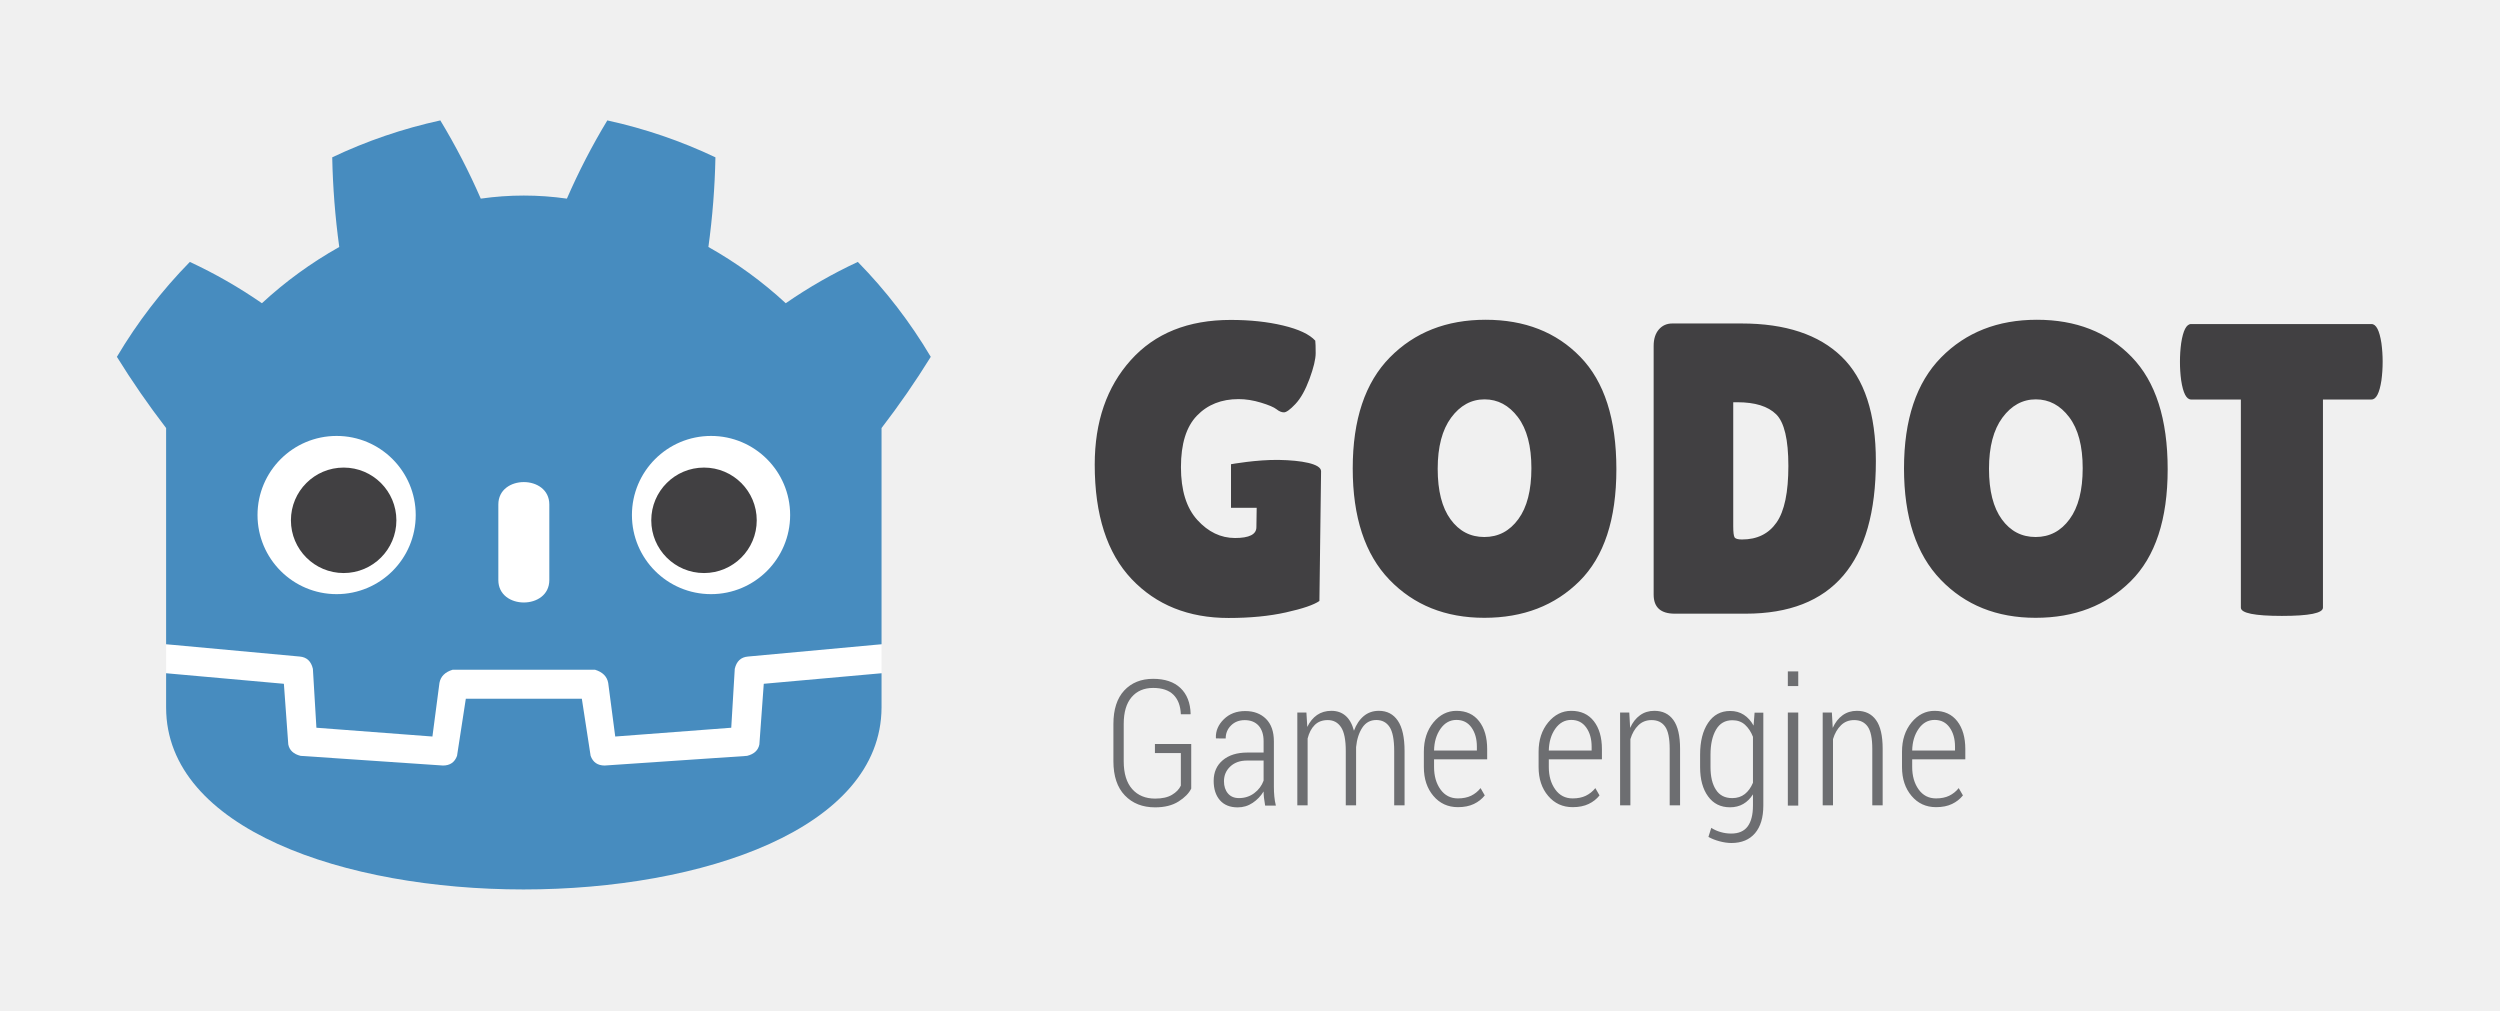
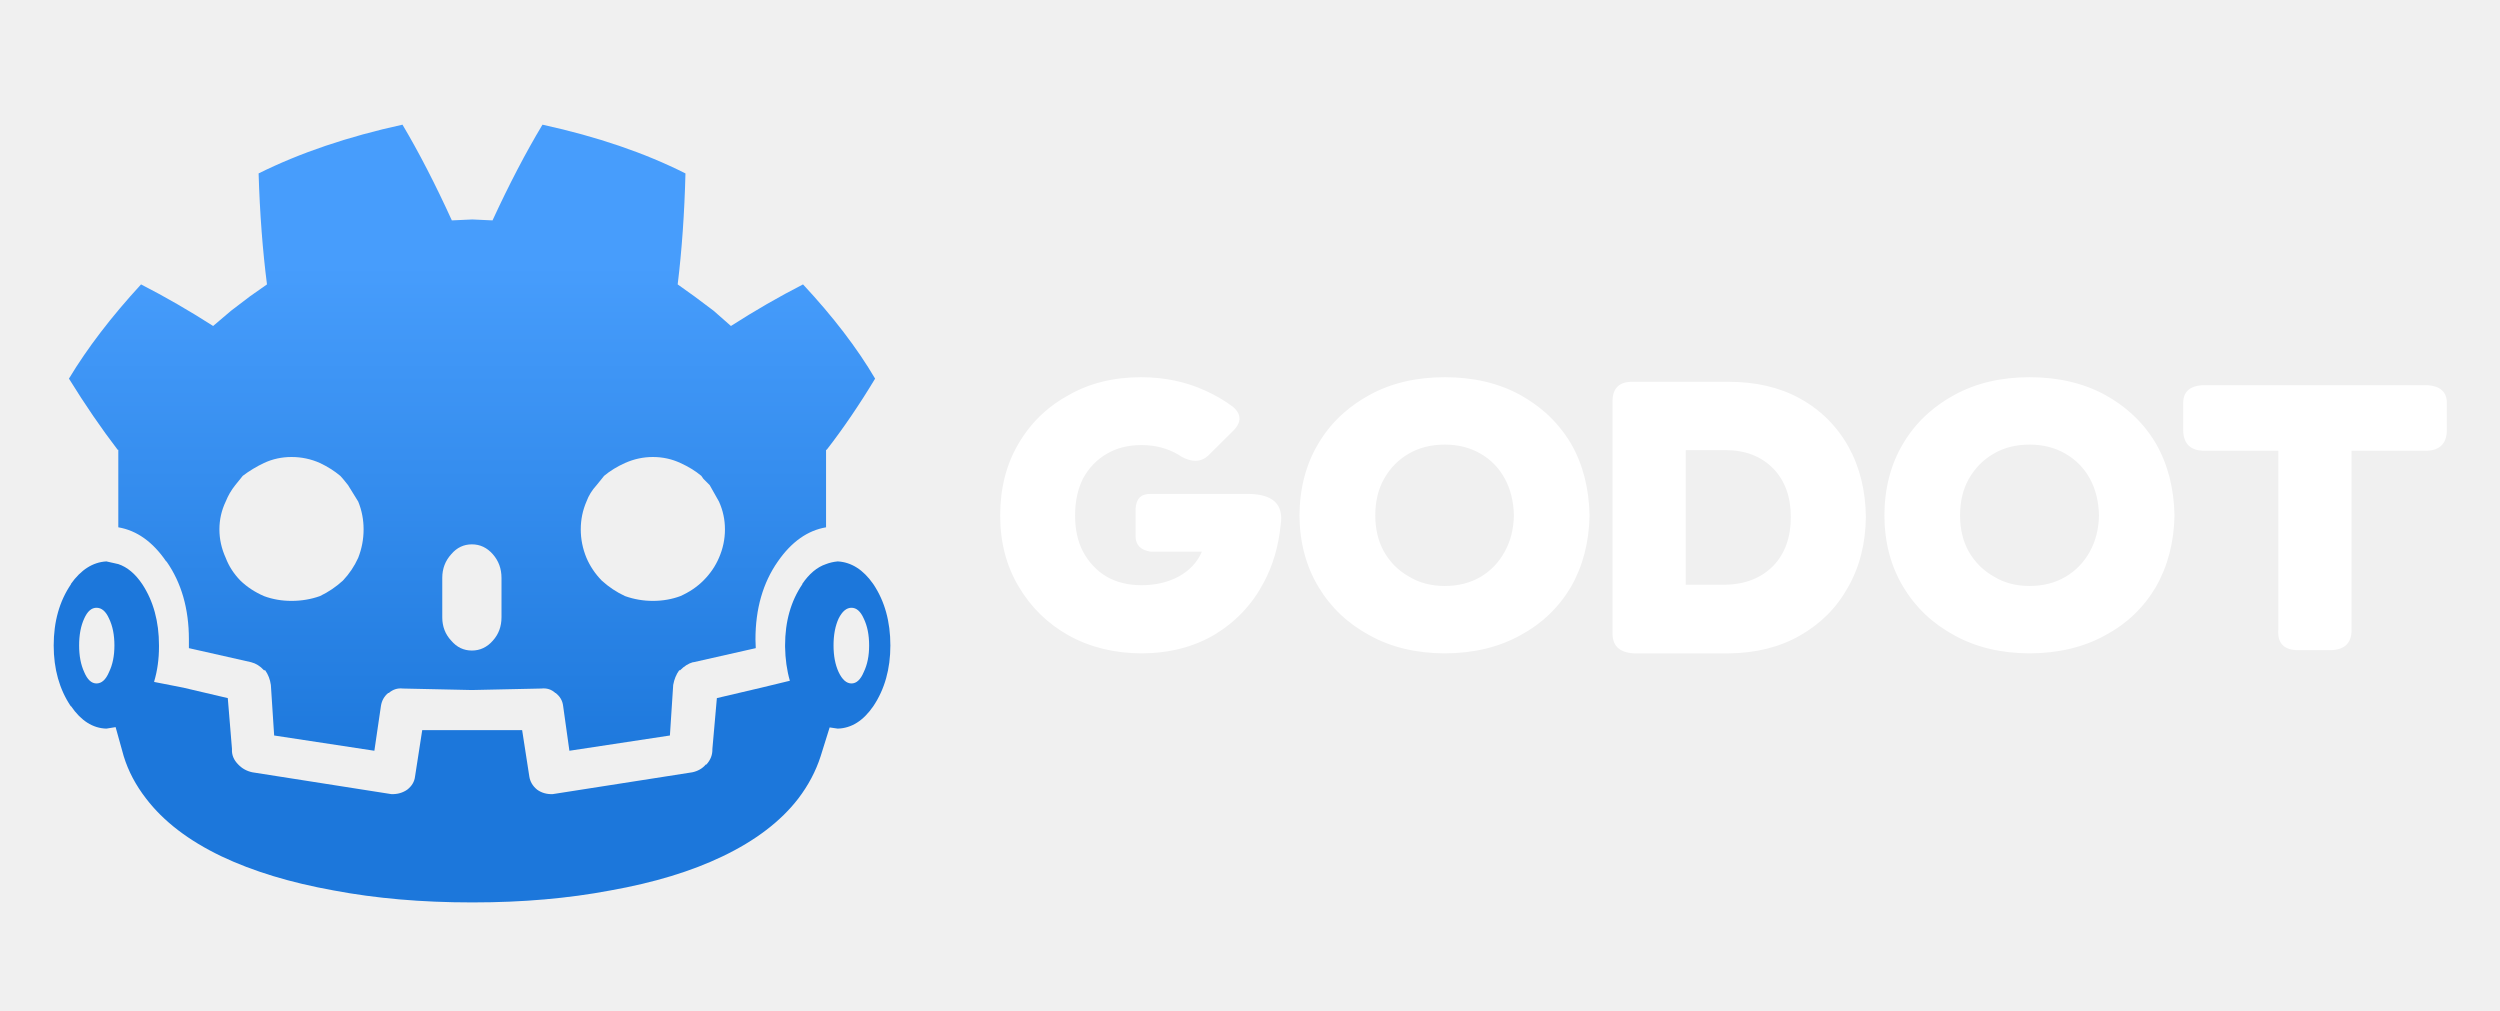
- <svg xmlns="http://www.w3.org/2000/svg" width="1024" height="414">
-   <path fill="#414042" d="M523.82 188.382c-9.142-.142-19.603 1.764-19.603 1.764v17.842h10.52l-.117 7.953c0 2.946-2.92 4.427-8.747 4.427-5.831 0-10.982-2.47-15.45-7.395-4.48-4.932-6.708-12.141-6.708-21.64 0-9.519 2.176-16.537 6.536-21.065 4.35-4.524 10.05-6.794 17.064-6.794 2.946 0 5.996.476 9.168 1.445 3.174.962 5.293 1.863 6.375 2.707 1.072.867 2.09 1.277 3.056 1.277.96 0 2.513-1.122 4.66-3.392 2.153-2.263 4.082-5.693 5.782-10.267 1.694-4.598 2.543-8.122 2.543-10.621 0-2.48-.054-4.19-.164-5.092-2.379-2.603-6.767-4.666-13.168-6.2-6.39-1.53-13.552-2.289-21.476-2.289-17.438 0-31.073 5.49-40.92 16.47-9.855 10.982-14.773 25.24-14.773 42.79 0 20.607 5.035 36.227 15.103 46.868 10.085 10.64 23.327 15.953 39.743 15.953 8.827 0 16.664-.76 23.51-2.289 6.853-1.523 11.41-3.088 13.676-4.67l.68-53.137c0-3.087-8.149-4.488-17.29-4.645m84.247-24.804c-5.431 0-9.98 2.496-13.671 7.47-3.672 4.98-5.517 11.969-5.517 20.963 0 9.013 1.754 15.914 5.27 20.722 3.508 4.823 8.117 7.225 13.835 7.225 5.715 0 10.358-2.432 13.924-7.313q5.351-7.293 5.353-20.884c0-9.054-1.846-16.023-5.524-20.89q-5.51-7.292-13.67-7.293m-.083 89.477c-15.9 0-28.868-5.203-38.89-15.61q-15.016-15.624-15.017-45.592c0-19.992 5.063-35.128 15.191-45.435 10.131-10.293 23.209-15.444 39.228-15.444 16.016 0 28.954 5.058 38.795 15.204 9.858 10.126 14.778 25.477 14.778 46.009 0 20.546-5.034 35.828-15.114 45.856-10.08 10.008-23.062 15.012-38.971 15.012m101.95-88.298v50.788c0 2.37.176 3.866.515 4.493.337.624 1.358.937 3.052.937 6.232 0 10.954-2.328 14.181-6.97 3.235-4.636 4.835-12.356 4.835-23.168 0-10.817-1.674-17.865-5-21.139-3.344-3.283-8.64-4.94-15.884-4.94zm-32.599 78.798V141.681c0-2.832.704-5.067 2.126-6.724 1.413-1.632 3.25-2.461 5.521-2.461h28.357c17.994 0 31.664 4.54 40.994 13.597 9.347 9.054 14.02 23.31 14.02 42.784 0 41.66-17.778 62.486-53.326 62.486h-29.03c-5.769 0-8.662-2.597-8.662-7.808m156.544-79.977c-5.432 0-9.994 2.496-13.678 7.47q-5.507 7.471-5.508 20.963c0 9.013 1.758 15.914 5.262 20.722 3.505 4.823 8.119 7.225 13.837 7.225 5.717 0 10.363-2.432 13.924-7.313q5.354-7.293 5.355-20.884c0-9.054-1.843-16.023-5.522-20.89-3.68-4.861-8.23-7.293-13.67-7.293m-.087 89.477q-23.86 0-38.88-15.61-15.03-15.624-15.03-45.592c0-19.992 5.065-35.128 15.191-45.435 10.139-10.293 23.209-15.444 39.233-15.444 16.02 0 28.946 5.058 38.8 15.204 9.85 10.126 14.772 25.477 14.772 46.009 0 20.546-5.037 35.828-15.115 45.856-10.076 10.008-23.07 15.012-38.971 15.012m117.69-4.17c0 2.251-5.597 3.392-16.809 3.392-11.202 0-16.815-1.141-16.815-3.392v-85.248h-20.371c-1.928 0-3.286-2.597-4.077-7.818a56 56 0 0 1-.501-7.636c0-2.592.162-5.146.501-7.636.79-5.205 2.15-7.823 4.077-7.823h73.864c1.924 0 3.277 2.617 4.078 7.823.333 2.49.505 5.043.505 7.636 0 2.608-.172 5.152-.505 7.637-.8 5.22-2.154 7.817-4.078 7.817h-19.87z" />
-   <path fill="#6d6e71" d="M487.93 322.997c-.94 1.926-2.664 3.691-5.188 5.289-2.52 1.607-5.722 2.406-9.611 2.406-5.132 0-9.259-1.617-12.394-4.887-3.122-3.243-4.686-7.92-4.686-14.022V296.57c0-5.97 1.473-10.548 4.431-13.743 2.95-3.17 6.903-4.78 11.84-4.78 4.824 0 8.564 1.27 11.212 3.781 2.639 2.519 4.025 6.038 4.146 10.532l-.066.2h-3.94c-.14-3.443-1.14-6.101-3.022-7.979-1.871-1.861-4.655-2.803-8.33-2.803-3.72 0-6.668 1.259-8.823 3.785-2.15 2.518-3.224 6.17-3.224 10.968v15.301q.001 7.462 3.476 11.382c2.316 2.592 5.438 3.892 9.38 3.892 2.876 0 5.19-.51 6.92-1.554 1.738-1.028 2.942-2.285 3.624-3.775V308.45h-10.618v-3.704h14.873zm19.557 3.902c2.336 0 4.416-.661 6.232-2.01 1.82-1.353 3.096-3.063 3.852-5.146v-8.224h-6.756q-4.31 0-6.896 2.442c-1.726 1.617-2.581 3.637-2.581 6.037 0 2.03.534 3.696 1.616 4.981 1.08 1.289 2.59 1.92 4.533 1.92m10.715 3.068a99 99 0 0 1-.48-3.225 22 22 0 0 1-.15-2.562 14.9 14.9 0 0 1-4.483 4.675c-1.836 1.236-3.878 1.848-6.128 1.848-3.147 0-5.567-.975-7.28-2.927-1.702-1.96-2.563-4.6-2.563-7.936 0-3.523 1.237-6.35 3.72-8.448 2.48-2.098 5.85-3.147 10.09-3.147h6.643v-4.672c0-2.686-.686-4.802-2.032-6.331-1.375-1.51-3.264-2.275-5.701-2.275-2.268 0-4.139.722-5.608 2.182-1.463 1.45-2.19 3.224-2.19 5.337l-3.944-.035-.07-.206c-.11-2.866.973-5.4 3.261-7.646 2.279-2.24 5.203-3.352 8.761-3.352 3.517 0 6.347 1.069 8.509 3.2q3.224 3.227 3.226 9.21v18.645c0 1.358.064 2.677.183 3.936a25 25 0 0 0 .627 3.729zm16.905-38.108.36 5.9c1-2.112 2.339-3.739 3.998-4.896q2.498-1.711 5.874-1.711c2.296 0 4.232.668 5.794 2.02 1.562 1.347 2.714 3.387 3.446 6.127.938-2.529 2.264-4.528 3.986-5.975 1.722-1.45 3.812-2.172 6.23-2.172 3.335 0 5.923 1.35 7.755 4.05 1.841 2.705 2.759 6.856 2.759 12.464v22.207h-4.246v-22.28c0-4.663-.645-7.946-1.9-9.834-1.261-1.89-3.071-2.842-5.41-2.842-2.462 0-4.384 1.04-5.767 3.152-1.375 2.112-2.223 4.754-2.531 7.945v23.86h-4.224v-22.258c0-4.554-.639-7.812-1.945-9.759-1.299-1.946-3.107-2.912-5.427-2.912-2.218 0-4.013.677-5.358 2.02-1.353 1.349-2.315 3.195-2.899 5.538v27.369h-4.22v-38.014zm61.457 3.021q-3.966 0-6.517 3.613c-1.705 2.415-2.585 5.392-2.656 8.938h17.537v-1.626c0-3.137-.736-5.75-2.21-7.822-1.482-2.075-3.53-3.103-6.154-3.103m.598 35.735c-4.099 0-7.451-1.543-10.055-4.621q-3.895-4.61-3.896-11.793v-6.313c0-4.798 1.303-8.798 3.912-11.979 2.616-3.167 5.758-4.75 9.441-4.75 3.983 0 7.068 1.413 9.27 4.246q3.313 4.257 3.312 11.434v4.171H587.39v3.162c0 3.68.882 6.744 2.635 9.19 1.757 2.45 4.144 3.666 7.136 3.666 2.077 0 3.888-.367 5.396-1.089a11.1 11.1 0 0 0 3.877-3.132l1.728 2.99c-1.148 1.456-2.634 2.633-4.45 3.505-1.811.868-4 1.312-6.551 1.312m46.411-35.734q-3.976 0-6.528 3.613-2.54 3.62-2.652 8.938h17.54v-1.626c0-3.137-.733-5.75-2.216-7.822-1.475-2.075-3.52-3.103-6.144-3.103m.593 35.735c-4.1 0-7.446-1.543-10.045-4.621q-3.91-4.61-3.91-11.793v-6.313c0-4.798 1.309-8.798 3.913-11.979 2.623-3.167 5.766-4.75 9.45-4.75 3.975 0 7.072 1.413 9.27 4.246 2.2 2.837 3.304 6.65 3.304 11.434v4.171h-21.755v3.162q0 5.52 2.647 9.19c1.747 2.45 4.124 3.666 7.125 3.666 2.087 0 3.888-.367 5.392-1.089a11.2 11.2 0 0 0 3.894-3.132l1.717 2.99c-1.15 1.456-2.633 2.633-4.451 3.505-1.81.868-3.997 1.312-6.55 1.312m23.189-38.755.345 6.284c1.014-2.23 2.353-3.962 4.034-5.166 1.667-1.21 3.63-1.824 5.887-1.824 3.396 0 5.998 1.256 7.804 3.78 1.826 2.518 2.73 6.434 2.73 11.749v23.191h-4.249V306.72c0-4.343-.636-7.377-1.9-9.137-1.258-1.76-3.107-2.636-5.513-2.636-2.158 0-3.968.701-5.419 2.126-1.457 1.412-2.543 3.294-3.267 5.666v27.134h-4.219V291.86zm33.27 22.395c0 3.858.73 6.926 2.213 9.208 1.465 2.304 3.695 3.443 6.671 3.443 2.04 0 3.757-.544 5.167-1.657 1.405-1.113 2.514-2.662 3.336-4.627V301.79c-.79-2.025-1.874-3.66-3.244-4.92-1.368-1.24-3.102-1.863-5.186-1.863-2.97 0-5.216 1.294-6.708 3.891-1.502 2.603-2.25 5.995-2.25 10.161zm-4.262-5.195c0-5.386 1.088-9.714 3.274-12.975 2.169-3.245 5.187-4.871 9.03-4.871 2.134 0 4.007.52 5.607 1.564 1.603 1.024 2.928 2.523 3.992 4.43l.412-5.287h3.581v38.048c0 4.871-1.13 8.646-3.4 11.317-2.271 2.66-5.499 4.009-9.666 4.009-1.5 0-3.11-.235-4.832-.691-1.724-.456-3.252-1.054-4.59-1.805l1.168-3.704a14.1 14.1 0 0 0 3.831 1.716 15.2 15.2 0 0 0 4.352.616q4.536-.001 6.71-2.905c1.452-1.961 2.18-4.798 2.18-8.553v-4.597c-1.079 1.71-2.402 3.024-3.97 3.93-1.563.912-3.39 1.368-5.448 1.368-3.818 0-6.814-1.496-8.976-4.486-2.167-2.983-3.255-6.965-3.255-11.93zm40.2 20.916h-4.266V291.86h4.266zm0-48.968h-4.266v-6.005h4.266zm13.774 10.852.346 6.284c1.016-2.23 2.35-3.962 4.027-5.166 1.677-1.21 3.643-1.824 5.89-1.824 3.397 0 6.01 1.256 7.82 3.78 1.821 2.518 2.717 6.434 2.717 11.749v23.191h-4.248V306.72c0-4.343-.635-7.377-1.897-9.137-1.268-1.76-3.103-2.636-5.517-2.636-2.157 0-3.962.701-5.412 2.126-1.455 1.412-2.545 3.294-3.266 5.666v27.134h-4.224V291.86zm42.074 3.021q-3.978 0-6.518 3.613-2.547 3.62-2.66 8.938h17.54v-1.626c0-3.137-.731-5.75-2.21-7.822-1.476-2.075-3.525-3.103-6.152-3.103m.602 35.735c-4.11 0-7.456-1.543-10.048-4.621q-3.903-4.61-3.903-11.793v-6.313c0-4.798 1.302-8.798 3.91-11.979q3.924-4.75 9.439-4.75c3.978 0 7.077 1.413 9.283 4.246 2.197 2.837 3.3 6.65 3.3 11.434v4.171h-21.76v3.162c0 3.68.887 6.744 2.642 9.19 1.754 2.45 4.133 3.666 7.137 3.666 2.08 0 3.88-.367 5.382-1.089a11.16 11.16 0 0 0 3.897-3.132l1.725 2.99c-1.156 1.456-2.64 2.633-4.454 3.505-1.81.868-3.998 1.312-6.55 1.312" />
-   <g fill="#fff" transform="matrix(.36 0 0 .36 30.24 21.6)">
-     <path d="M105 673v33q407 354 814 0v-33z" />
-     <path fill="#478cbf" d="m105 673 152 14q12 1 15 14l4 67 132 10 8-61q2-11 15-15h162q13 4 15 15l8 61 132-10 4-67q3-13 15-14l152-14V427q30-39 56-81-35-59-83-108-43 20-82 47-40-37-88-64 7-51 8-102-59-28-123-42-26 43-46 89-49-7-98 0-20-46-46-89-64 14-123 42 1 51 8 102-48 27-88 64-39-27-82-47-48 49-83 108 26 42 56 81zm0 33v39c0 276 813 276 814 0v-39l-134 12-5 69q-2 10-14 13l-162 11q-12 0-16-11l-10-65H446l-10 65q-4 11-16 11l-162-11q-12-3-14-13l-5-69z" />
-     <path d="M483 600c0 34 58 34 58 0v-86c0-34-58-34-58 0z" />
-     <circle cx="725" cy="526" r="90" />
-     <circle cx="299" cy="526" r="90" />
+ <svg xmlns="http://www.w3.org/2000/svg" width="100%" height="100%" viewBox="0 0 1024 414" version="1.1" xml:space="preserve" style="fill-rule:evenodd;clip-rule:evenodd;stroke-linejoin:round;stroke-miterlimit:2;">
+   <g transform="matrix(1.25473,0,0,1.25473,199.194,-14.8194)">
+     <path d="M404.5,202.7C410.967,202.567 416.167,200.517 420.1,196.55C423.933,192.55 425.85,187.233 425.85,180.6C425.85,174 423.933,168.717 420.1,164.75C416.167,160.75 410.967,158.75 404.5,158.75L391.55,158.75L391.55,202.7L404.5,202.7M312.9,203.1C317.267,203.1 321.15,202.117 324.55,200.15C327.917,198.15 330.55,195.4 332.45,191.9C334.35,188.5 335.35,184.567 335.45,180.1C335.35,175.5 334.35,171.467 332.45,168C330.55,164.533 327.917,161.833 324.55,159.9C321.15,157.933 317.267,156.95 312.9,156.95C308.433,156.95 304.517,157.933 301.15,159.9C297.75,161.833 295.05,164.583 293.05,168.15C291.15,171.517 290.2,175.5 290.2,180.1C290.2,184.567 291.15,188.5 293.05,191.9C295.05,195.4 297.75,198.1 301.15,200C304.517,202.067 308.433,203.1 312.9,203.1M312.9,225.1C303.567,225.067 295.4,223.117 288.4,219.25C281.233,215.383 275.65,210.1 271.65,203.4C267.583,196.633 265.517,188.867 265.45,180.1C265.517,171.167 267.583,163.317 271.65,156.55C273.883,152.783 276.633,149.467 279.9,146.6C282.433,144.367 285.267,142.4 288.4,140.7C295.4,136.867 303.567,134.95 312.9,134.95C322.233,134.95 330.417,136.867 337.45,140.7C340.517,142.4 343.317,144.367 345.85,146.6C349.05,149.467 351.783,152.783 354.05,156.55C357.95,163.317 359.983,171.167 360.15,180.1C359.983,188.867 357.95,196.65 354.05,203.45C350.017,210.217 344.483,215.483 337.45,219.25C330.417,223.117 322.233,225.067 312.9,225.1M405.65,136.45C414.483,136.45 422.217,138.267 428.85,141.9C431.317,143.267 433.583,144.833 435.65,146.6C439.25,149.667 442.25,153.333 444.65,157.6C448.35,164.267 450.25,171.933 450.35,180.6C450.25,189.267 448.3,196.917 444.5,203.55C440.8,210.217 435.567,215.467 428.8,219.3C422.2,223.067 414.483,225 405.65,225.1L374.55,225.1C369.783,224.8 367.483,222.5 367.65,218.2L367.65,143.35C367.483,138.583 369.783,136.283 374.55,136.45L405.65,136.45M503.8,203.1C508.167,203.1 512.05,202.117 515.45,200.15C518.85,198.15 521.517,195.4 523.45,191.9C525.35,188.5 526.35,184.567 526.45,180.1C526.35,175.5 525.35,171.467 523.45,168C521.517,164.533 518.85,161.833 515.45,159.9C512.05,157.933 508.167,156.95 503.8,156.95C499.333,156.95 495.433,157.933 492.1,159.9C488.7,161.833 485.983,164.583 483.95,168.15C482.05,171.517 481.1,175.5 481.1,180.1C481.1,184.567 482.05,188.5 483.95,191.9C485.983,195.4 488.7,198.1 492.1,200C495.433,202.067 499.333,203.1 503.8,203.1M585,158.95L560.2,158.95C556.267,158.717 554.183,156.65 553.95,152.75L553.95,143.8C553.783,139.933 555.867,137.85 560.2,137.55L633.75,137.55C637.783,137.85 639.867,139.683 640,143.05L640,152.75C639.767,156.65 637.683,158.717 633.75,158.95L608.9,158.95L608.9,217.2C609,221.667 606.717,223.95 602.05,224.05L591.85,224.05C586.883,224.15 584.6,221.867 585,217.2L585,158.95M503.8,225.1C494.5,225.067 486.333,223.117 479.3,219.25C472.133,215.383 466.55,210.1 462.55,203.4C458.483,196.633 456.433,188.867 456.4,180.1C456.433,171.167 458.483,163.317 462.55,156.55C464.783,152.783 467.533,149.467 470.8,146.6C473.333,144.367 476.167,142.4 479.3,140.7C486.333,136.867 494.5,134.95 503.8,134.95C513.133,134.95 521.333,136.867 528.4,140.7C531.5,142.4 534.3,144.367 536.8,146.6C540.033,149.467 542.767,152.783 545,156.55C548.9,163.317 550.933,171.167 551.1,180.1C550.933,188.867 548.9,196.65 545,203.45C541,210.217 535.467,215.483 528.4,219.25C521.333,223.117 513.133,225.067 503.8,225.1M253.75,202.05C249.983,209.15 244.667,214.783 237.8,218.95C230.933,223.017 222.967,225.067 213.9,225.1C205.033,225.067 197.1,223.117 190.1,219.25C183.233,215.383 177.817,210.1 173.85,203.4C169.783,196.633 167.75,188.867 167.75,180.1C167.75,171.233 169.733,163.433 173.7,156.7C175.933,152.867 178.65,149.5 181.85,146.6C184.283,144.4 187,142.483 190,140.85C196.833,136.917 204.733,134.95 213.7,134.95C221.3,134.95 228.283,136.4 234.65,139.3C238.017,140.8 241.1,142.617 243.9,144.75C244.567,145.35 245.067,145.967 245.4,146.6C246.333,148.367 245.9,150.217 244.1,152.15L235.65,160.55C233.283,162.717 230.317,162.8 226.75,160.8L225.95,160.25C222.383,158.15 218.367,157.1 213.9,157.1C209.533,157.1 205.75,158.05 202.55,159.95C199.283,161.85 196.7,164.533 194.8,168C193.067,171.467 192.2,175.5 192.2,180.1C192.2,184.667 193.067,188.6 194.8,191.9C196.7,195.4 199.233,198.1 202.4,200C205.667,201.9 209.5,202.85 213.9,202.85C218.5,202.85 222.583,201.883 226.15,199.95C229.65,197.983 232.133,195.3 233.6,191.9L216.85,191.9C213.683,191.4 212.05,189.8 211.95,187.1L211.95,177.9C212.117,174.6 213.75,172.983 216.85,173.05L249,173.05C256.933,173.183 260.367,176.583 259.3,183.25C258.6,190.217 256.75,196.483 253.75,202.05" style="fill:white;fill-rule:nonzero;" />
  </g>
-   <g fill="#414042" transform="matrix(.36 0 0 .36 30.24 21.6)">
-     <circle cx="307" cy="532" r="60" />
-     <circle cx="717" cy="532" r="60" />
+   <g transform="matrix(2.4505,0,0,2.4505,21.9932,-230.744)">
+     <path d="M51.8,182.65C51.8,181.017 51.5,179.467 50.9,178L49.2,175.25L48.35,174.2L47.9,173.7C46.9,172.867 45.767,172.15 44.5,171.55C43,170.883 41.417,170.55 39.75,170.55C38.117,170.55 36.583,170.883 35.15,171.55C33.883,172.15 32.7,172.867 31.6,173.7L31.2,174.2L30.35,175.25C29.683,176.083 29.15,177 28.75,178C28.05,179.467 27.7,181.017 27.7,182.65C27.7,184.283 28.05,185.867 28.75,187.4C29.283,188.8 30.1,190.067 31.2,191.2C32.3,192.267 33.617,193.133 35.15,193.8C36.583,194.333 38.117,194.6 39.75,194.6C41.417,194.6 43,194.333 44.5,193.8C45.9,193.133 47.183,192.267 48.35,191.2C49.417,190.067 50.267,188.8 50.9,187.4C51.5,185.867 51.8,184.283 51.8,182.65M10.8,169.35L10.7,169.35C7.967,165.783 5.25,161.817 2.55,157.45C5.617,152.35 9.633,147.1 14.6,141.7C18.633,143.767 22.65,146.083 26.65,148.65L29.65,146.1L32.8,143.7L35.65,141.7C34.917,135.967 34.45,129.783 34.25,123.15C41.15,119.717 49.167,117 58.3,115C61.067,119.667 63.817,125 66.55,131L69.85,130.85L70.1,130.85L73.35,131C76.117,125 78.9,119.667 81.7,115C90.833,117 98.8,119.717 105.6,123.15C105.433,129.783 105,135.967 104.3,141.7L107.1,143.7L110.3,146.1L113.2,148.65C117.2,146.083 121.217,143.767 125.25,141.7C130.283,147.1 134.3,152.35 137.3,157.45C134.667,161.817 131.967,165.783 129.2,169.35L129.1,169.35L129.1,182.3C126,182.833 123.317,184.733 121.05,188C118.55,191.567 117.3,195.917 117.3,201.05L117.35,202.5L106.95,204.85L106.85,204.85C106.117,205.05 105.4,205.5 104.7,206.2L104.55,206.2C104.05,206.9 103.717,207.717 103.55,208.65L103,217.1L86.2,219.65L85.15,212.15C85.05,211.283 84.633,210.567 83.9,210L83.85,210C83.217,209.4 82.433,209.15 81.5,209.25L69.9,209.5L58.35,209.25C57.483,209.15 56.7,209.4 56,210L55.9,210C55.233,210.567 54.833,211.283 54.7,212.15L53.6,219.65L36.85,217.1L36.3,208.65C36.167,207.717 35.85,206.9 35.35,206.2L35.15,206.2C34.517,205.5 33.8,205.05 33,204.85L22.6,202.5L22.6,201.05C22.6,195.917 21.35,191.567 18.85,188L18.8,188C16.567,184.733 13.9,182.833 10.8,182.3L10.8,169.35M69.9,185.15C68.533,185.15 67.383,185.7 66.45,186.8C65.45,187.9 64.95,189.217 64.95,190.75L64.95,197.35C64.95,198.883 65.45,200.183 66.45,201.25C67.383,202.35 68.533,202.9 69.9,202.9C71.267,202.9 72.433,202.35 73.4,201.25C74.367,200.183 74.85,198.883 74.85,197.35L74.85,190.75C74.85,189.217 74.367,187.9 73.4,186.8C72.433,185.7 71.267,185.15 69.9,185.15M88.1,182.65C88.1,184.283 88.417,185.867 89.05,187.4C89.65,188.8 90.5,190.067 91.6,191.2C92.767,192.267 94.067,193.133 95.5,193.8C97,194.333 98.55,194.6 100.15,194.6C101.783,194.6 103.317,194.333 104.75,193.8C106.25,193.133 107.533,192.267 108.6,191.2C109.733,190.067 110.6,188.8 111.2,187.4C111.867,185.867 112.2,184.283 112.2,182.65C112.2,181.017 111.867,179.467 111.2,178L109.65,175.25L108.6,174.2L108.25,173.7C107.25,172.867 106.083,172.15 104.75,171.55C103.317,170.883 101.783,170.55 100.15,170.55C98.55,170.55 97,170.883 95.5,171.55C94.167,172.15 93,172.867 92,173.7L91.6,174.2L90.75,175.25C89.983,176.083 89.417,177 89.05,178C88.417,179.467 88.1,181.017 88.1,182.65" style="fill:url(#_Linear1);fill-rule:nonzero;" />
  </g>
+   <g transform="matrix(2.4505,0,0,2.4505,21.9932,-230.744)">
+     <path d="M15.45,227.65C13.717,225.417 12.467,223.05 11.7,220.55L10.35,215.7L8.8,215.95C6.533,215.883 4.567,214.633 2.9,212.2L2.85,212.2C0.95,209.367 0,205.983 0,202.05C0,198.05 0.967,194.633 2.9,191.8L2.85,191.8C4.55,189.4 6.533,188.133 8.8,188L10.8,188.45C12.3,188.95 13.633,190.067 14.8,191.8C16.667,194.633 17.6,198.05 17.6,202.05L17.6,202.25C17.6,204.317 17.333,206.25 16.8,208.05L16.8,208.15L21.65,209.1L29.1,210.85L29.8,219.35C29.733,220.317 30.083,221.183 30.85,221.95C31.483,222.617 32.267,223.05 33.2,223.25L56.45,226.9C57.45,226.933 58.333,226.683 59.1,226.15C59.867,225.55 60.3,224.817 60.4,223.95L61.6,216.2L78.3,216.2L79.5,223.95C79.633,224.817 80.067,225.55 80.8,226.15C81.533,226.683 82.4,226.933 83.4,226.9L106.75,223.25C107.683,223.05 108.433,222.617 109,221.95L109.1,221.95C109.8,221.183 110.133,220.317 110.1,219.35L110.85,210.85L118.3,209.1L123.05,207.95C122.55,206.217 122.283,204.317 122.25,202.25L122.25,202.05C122.25,198.05 123.217,194.633 125.15,191.8L125.1,191.8C126.267,190.067 127.6,188.95 129.1,188.45C129.7,188.217 130.35,188.067 131.05,188C133.35,188.133 135.333,189.4 137,191.8C138.9,194.633 139.85,198.05 139.85,202.05C139.85,205.983 138.9,209.367 137,212.2C135.333,214.633 133.35,215.883 131.05,215.95L129.7,215.75L128.2,220.55C127.4,223.05 126.15,225.417 124.45,227.65C121.517,231.45 117.3,234.667 111.8,237.3C106.6,239.8 100.35,241.7 93.05,243C86.017,244.333 78.367,245 70.1,245L69.85,245C61.517,245 53.833,244.333 46.8,243C39.567,241.7 33.317,239.8 28.05,237.3C22.55,234.667 18.35,231.45 15.45,227.65M10.15,202.05C10.15,200.283 9.85,198.783 9.25,197.55C8.717,196.35 8.017,195.75 7.15,195.75C6.317,195.75 5.633,196.35 5.1,197.55C4.533,198.783 4.25,200.283 4.25,202.05C4.25,203.783 4.533,205.267 5.1,206.5C5.633,207.767 6.317,208.4 7.15,208.4C8.017,208.4 8.717,207.767 9.25,206.5C9.85,205.267 10.15,203.783 10.15,202.05M136.3,202.05C136.3,200.283 136,198.783 135.4,197.55C134.867,196.35 134.183,195.75 133.35,195.75C132.517,195.75 131.8,196.35 131.2,197.55C130.633,198.783 130.35,200.283 130.35,202.05C130.35,203.783 130.633,205.267 131.2,206.5C131.8,207.767 132.517,208.4 133.35,208.4C134.183,208.4 134.867,207.767 135.4,206.5C136,205.267 136.3,203.783 136.3,202.05" style="fill:rgb(28,119,219);fill-rule:nonzero;" />
+   </g>
+   <defs>
+     <linearGradient id="_Linear1" x1="0" y1="0" x2="1" y2="0" gradientUnits="userSpaceOnUse" gradientTransform="matrix(5.22312e-15,85.3,-85.3,5.22312e-15,62.1546,138.5)">
+       <stop offset="0" style="stop-color:rgb(71,157,252);stop-opacity:1" />
+       <stop offset="1" style="stop-color:rgb(28,119,219);stop-opacity:1" />
+     </linearGradient>
+   </defs>
</svg>
